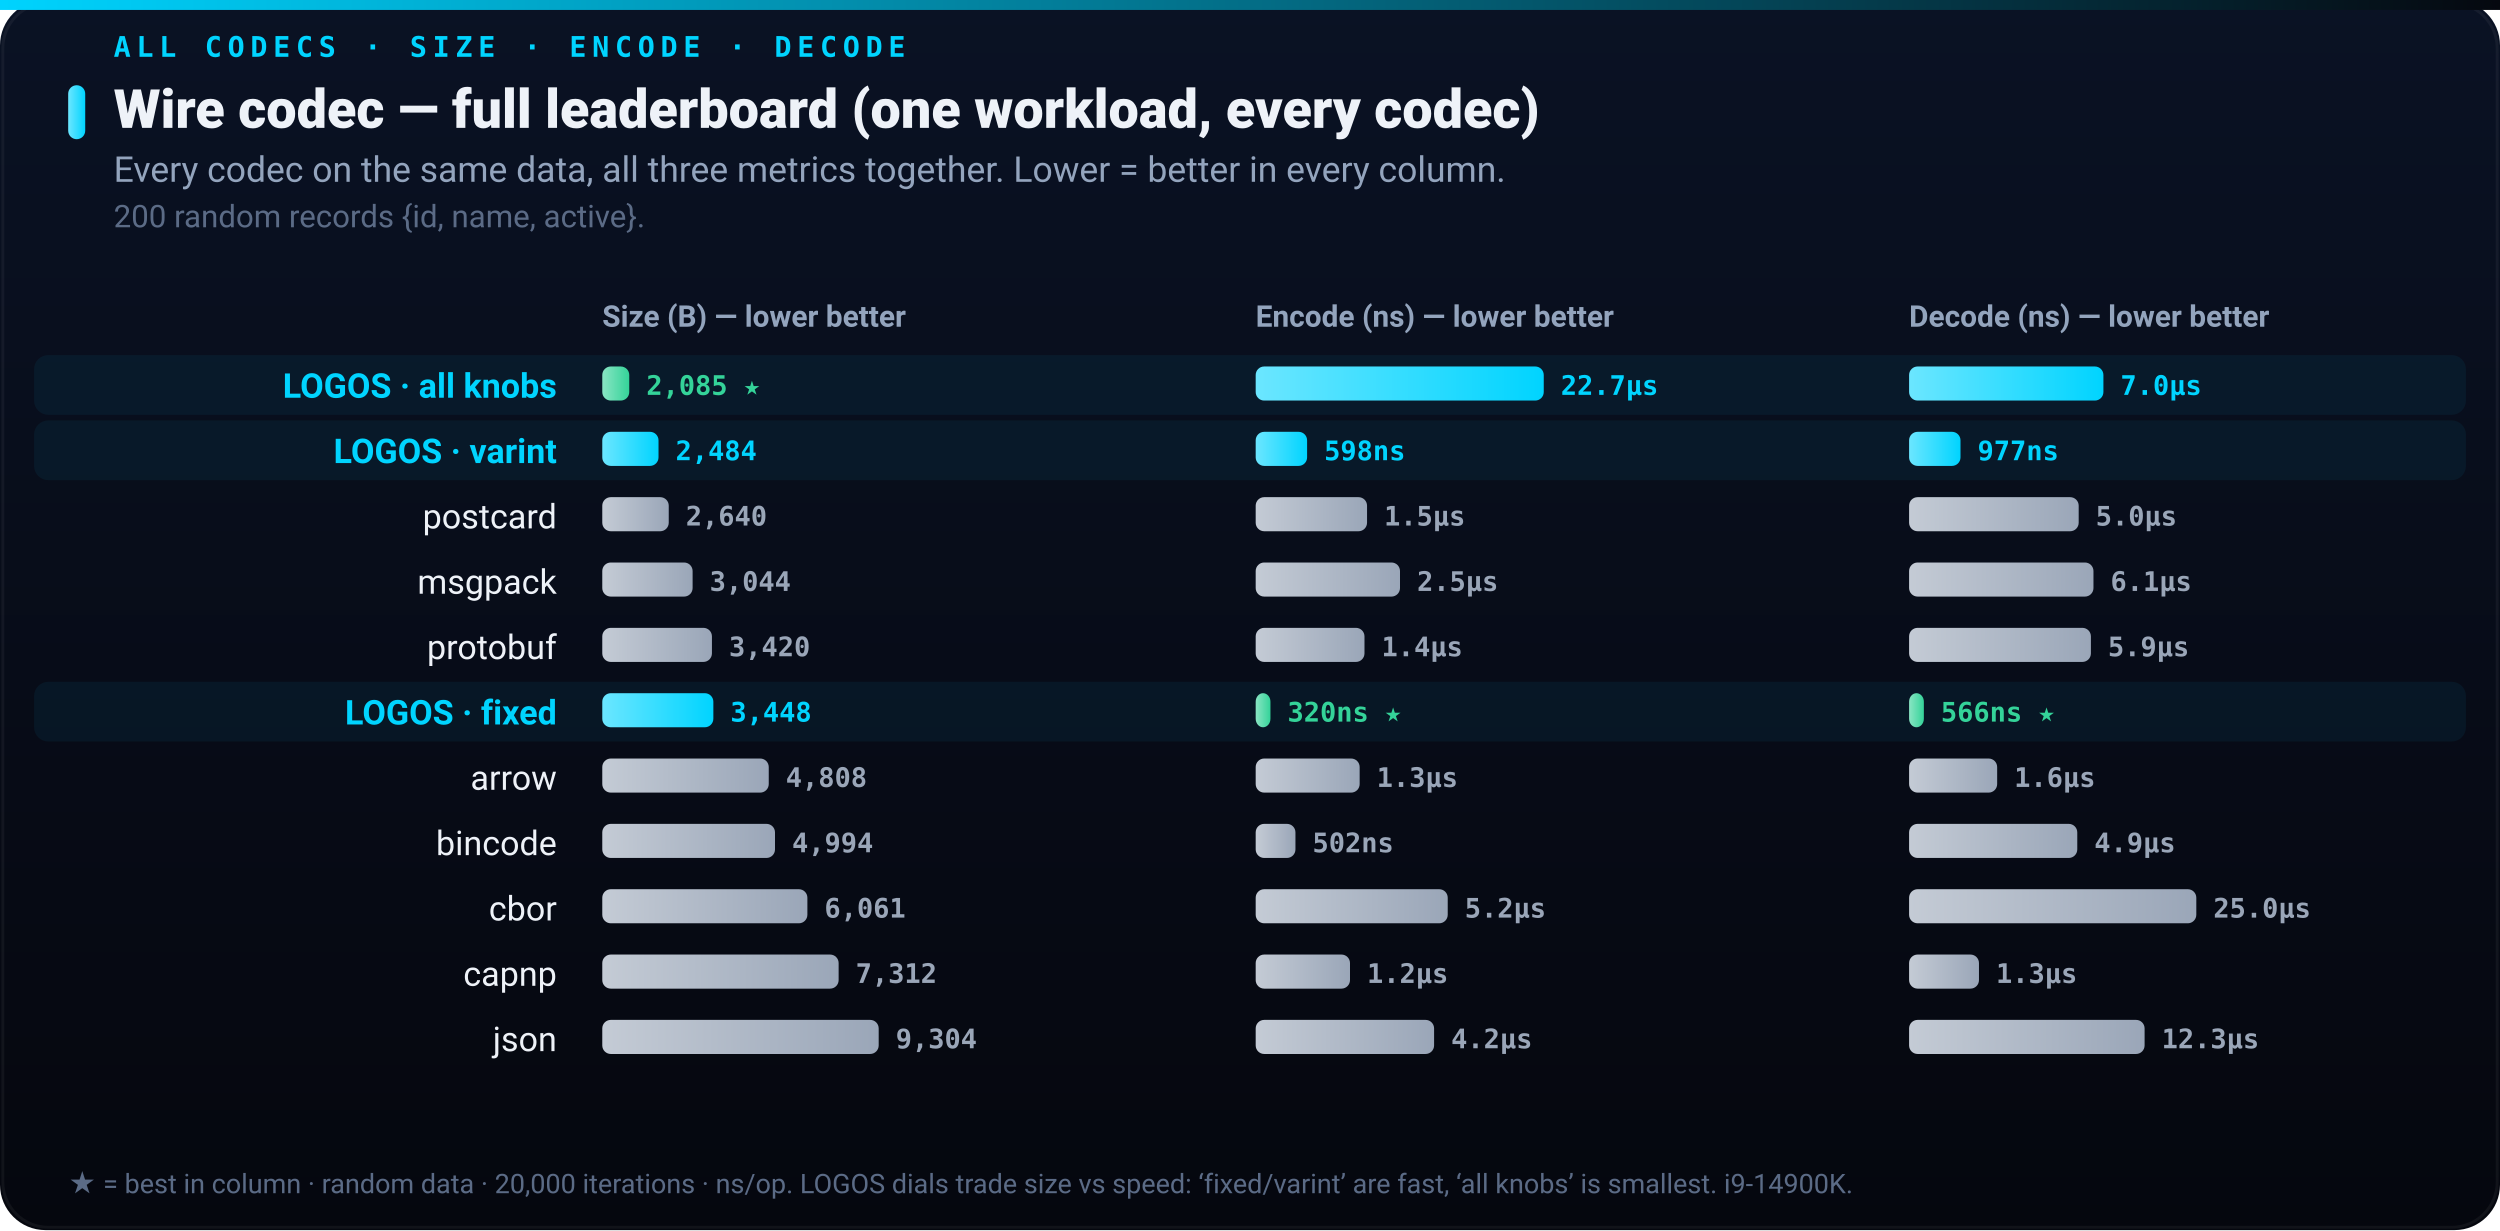
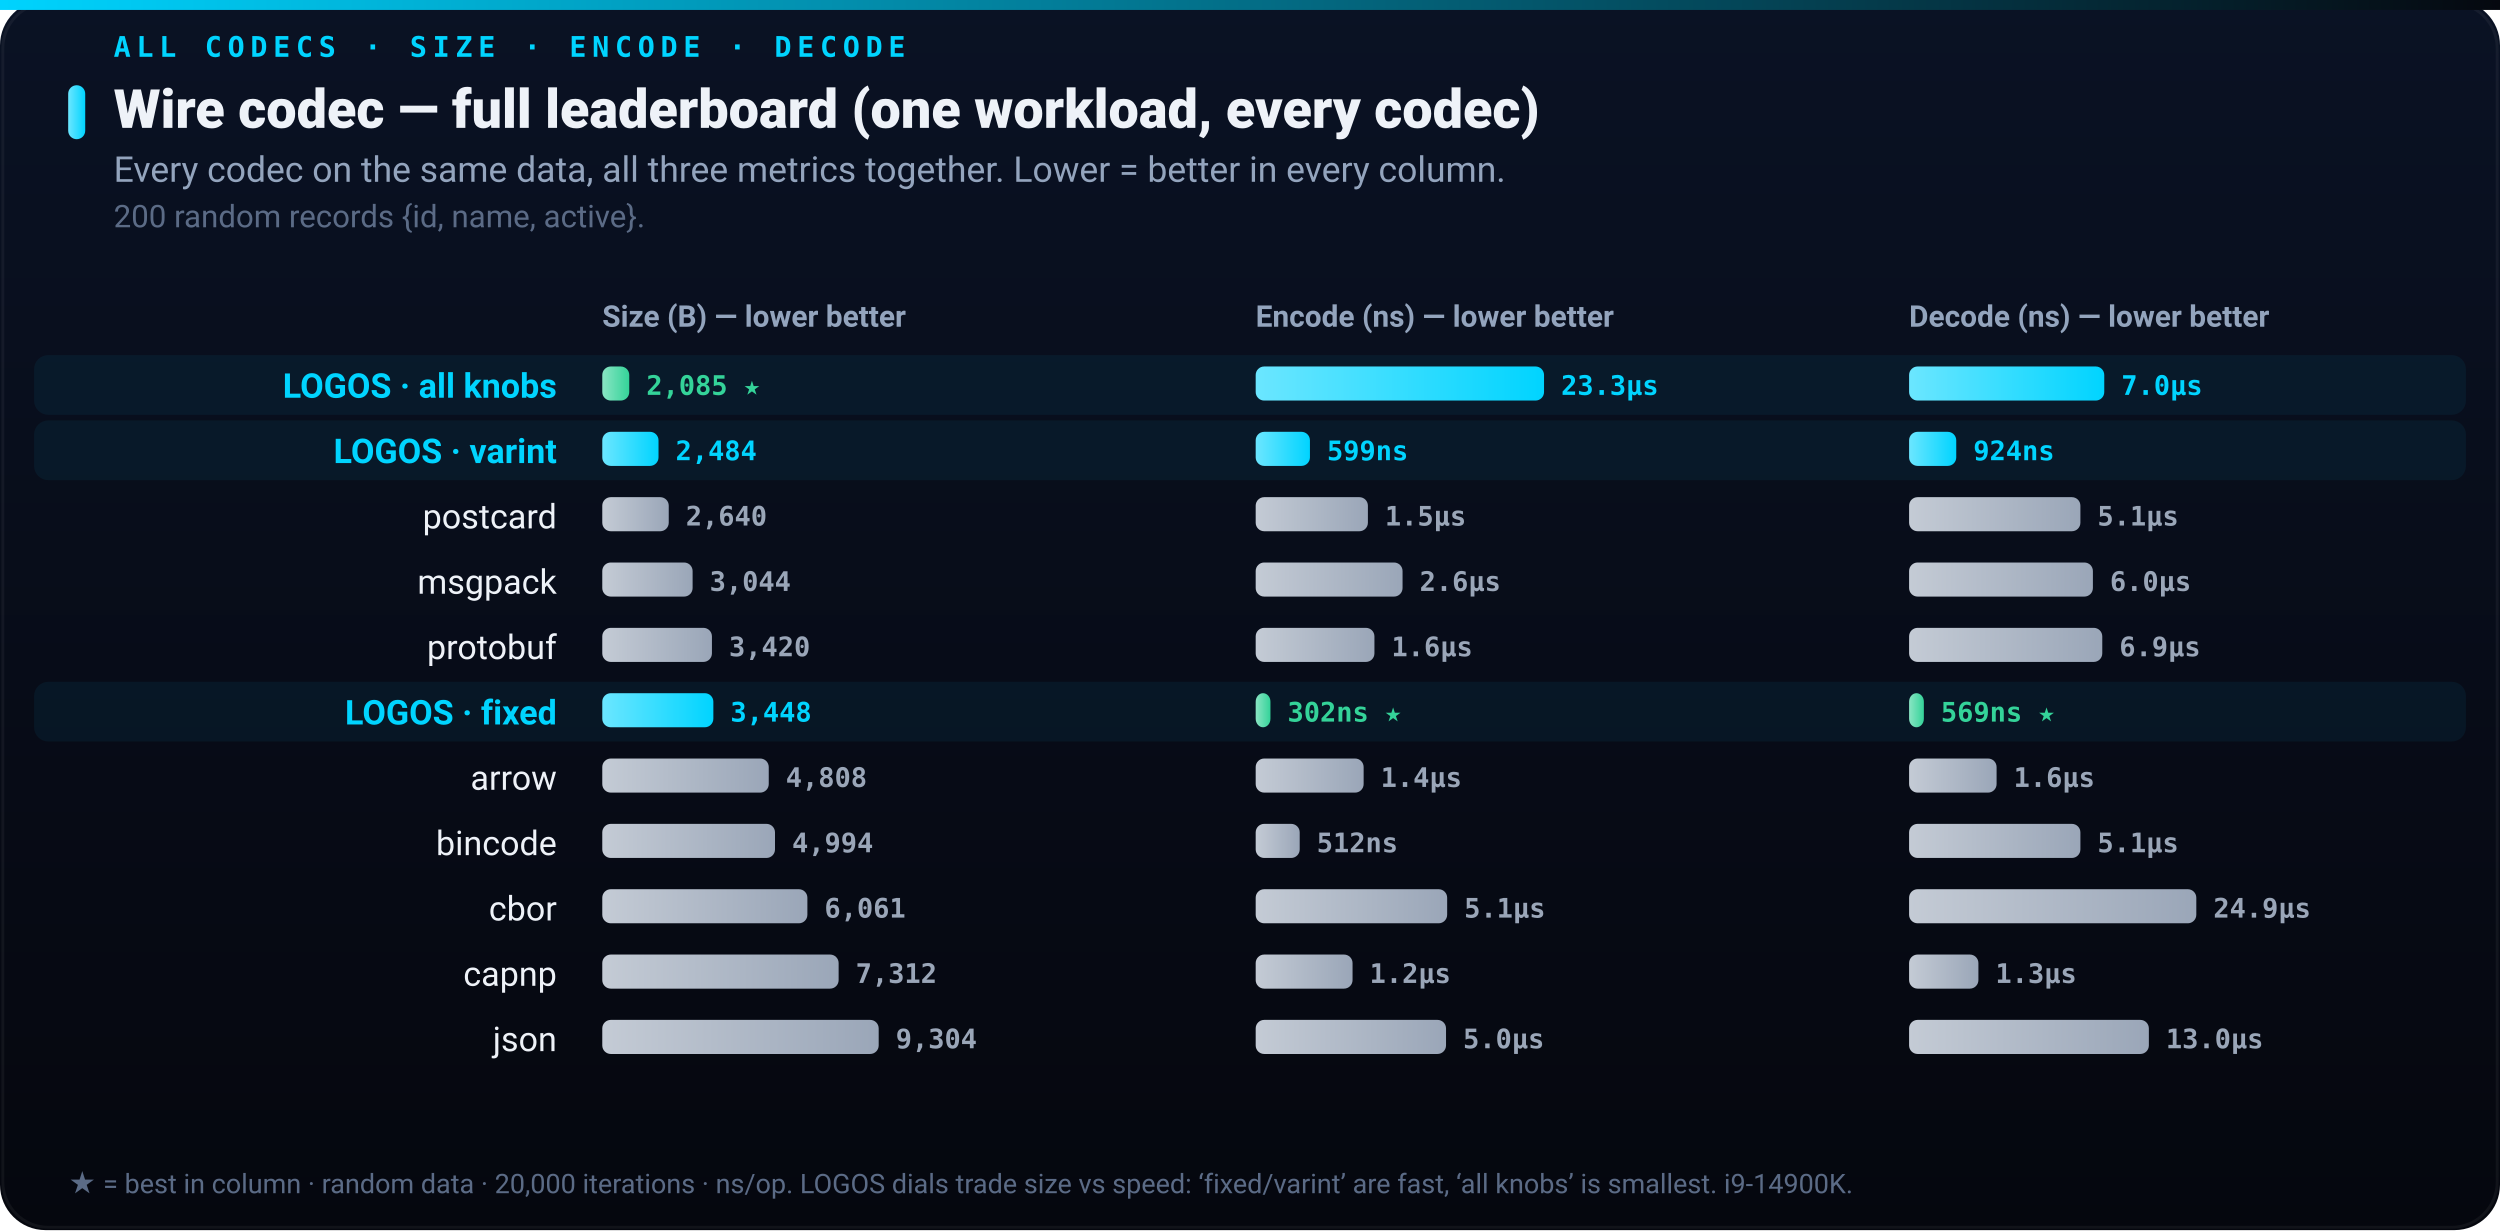
<svg xmlns="http://www.w3.org/2000/svg" width="880" height="433" viewBox="0 0 880 433" role="img" aria-label="Wire codec full leaderboard">
  <defs>
    <linearGradient id="g0" x1="0" y1="0" x2="0" y2="1">
      <stop offset="0" stop-color="#0a1224" />
      <stop offset="1" stop-color="#05070e" />
    </linearGradient>
    <linearGradient id="g1" x1="0" y1="0" x2="1" y2="0">
      <stop offset="0" stop-color="#00d4ff" />
      <stop offset="1" stop-color="#05070e" />
    </linearGradient>
    <linearGradient id="g2" x1="0" y1="0" x2="1" y2="0">
      <stop offset="0" stop-color="#6be6ff" />
      <stop offset="1" stop-color="#00d4ff" />
    </linearGradient>
    <linearGradient id="g3" x1="0" y1="0" x2="1" y2="0">
      <stop offset="0" stop-color="#89e5c3" />
      <stop offset="1" stop-color="#34d399" />
    </linearGradient>
    <linearGradient id="g4" x1="0" y1="0" x2="1" y2="0">
      <stop offset="0" stop-color="#c4cbd5" />
      <stop offset="1" stop-color="#9aa6b8" />
    </linearGradient>
  </defs>
  <rect x="0" y="0" width="880" height="433" rx="16" fill="url(#g0)" />
  <rect x="1" y="1" width="878" height="431" rx="16" fill="none" stroke="rgba(255,255,255,0.05)" />
  <rect x="0" y="0" width="880" height="3.5" fill="url(#g1)" />
  <text x="40.0" y="20.0" font-family="ui-monospace, SFMono-Regular, Menlo, Consolas, monospace" font-size="10" fill="#00d4ff" text-anchor="start" font-weight="700" letter-spacing="2">ALL CODECS · SIZE · ENCODE · DECODE</text>
  <rect x="24.0" y="30.0" width="6.0" height="19.0" rx="3.0" fill="url(#g2)" />
  <text x="40.0" y="45.0" font-family="ui-sans-serif, system-ui, -apple-system, Segoe UI, Roboto, sans-serif" font-size="19" fill="#eef2f8" text-anchor="start" font-weight="800">Wire codec — full leaderboard (one workload, every codec)</text>
  <text x="40.0" y="64.0" font-family="ui-sans-serif, system-ui, -apple-system, Segoe UI, Roboto, sans-serif" font-size="12.5" fill="#93a4bd" text-anchor="start">Every codec on the same data, all three metrics together. Lower = better in every column.</text>
  <text x="40.0" y="80.0" font-family="ui-sans-serif, system-ui, -apple-system, Segoe UI, Roboto, sans-serif" font-size="11" fill="#5b6b86" text-anchor="start">200 random records {id, name, active}.</text>
  <text x="212.0" y="115.0" font-family="ui-sans-serif, system-ui, -apple-system, Segoe UI, Roboto, sans-serif" font-size="10.5" fill="#93a4bd" text-anchor="start" font-weight="600">Size (B) — lower better</text>
  <text x="442.0" y="115.0" font-family="ui-sans-serif, system-ui, -apple-system, Segoe UI, Roboto, sans-serif" font-size="10.5" fill="#93a4bd" text-anchor="start" font-weight="600">Encode (ns) — lower better</text>
  <text x="672.0" y="115.0" font-family="ui-sans-serif, system-ui, -apple-system, Segoe UI, Roboto, sans-serif" font-size="10.5" fill="#93a4bd" text-anchor="start" font-weight="600">Decode (ns) — lower better</text>
  <rect x="12.0" y="125.0" width="856.0" height="21.0" rx="5.0" fill="#00d4ff" opacity="0.06" />
  <text x="196.0" y="140.0" font-family="ui-sans-serif, system-ui, -apple-system, Segoe UI, Roboto, sans-serif" font-size="12" fill="#00d4ff" text-anchor="end" font-weight="700">LOGOS · all knobs</text>
  <rect x="212.0" y="129.0" width="9.5" height="12.0" rx="3.0" fill="url(#g3)" />
  <text x="227.5" y="139.0" font-family="ui-monospace, SFMono-Regular, Menlo, Consolas, monospace" font-size="9.5" fill="#34d399" text-anchor="start" font-weight="700">2,085 ★</text>
-   <rect x="442.0" y="129.0" width="101.4" height="12.0" rx="3.0" fill="url(#g2)" />
-   <text x="549.4" y="139.0" font-family="ui-monospace, SFMono-Regular, Menlo, Consolas, monospace" font-size="9.5" fill="#00d4ff" text-anchor="start" font-weight="600">22.7µs</text>
-   <rect x="672.0" y="129.0" width="68.4" height="12.0" rx="3.0" fill="url(#g2)" />
-   <text x="746.4" y="139.0" font-family="ui-monospace, SFMono-Regular, Menlo, Consolas, monospace" font-size="9.5" fill="#00d4ff" text-anchor="start" font-weight="600">7.0µs</text>
+   <rect x="442.0" y="129.0" width="101.5" height="12.0" rx="3.0" fill="url(#g2)" />
+   <text x="549.5" y="139.0" font-family="ui-monospace, SFMono-Regular, Menlo, Consolas, monospace" font-size="9.5" fill="#00d4ff" text-anchor="start" font-weight="600">23.3µs</text>
+   <rect x="672.0" y="129.0" width="68.7" height="12.0" rx="3.0" fill="url(#g2)" />
+   <text x="746.7" y="139.0" font-family="ui-monospace, SFMono-Regular, Menlo, Consolas, monospace" font-size="9.5" fill="#00d4ff" text-anchor="start" font-weight="600">7.0µs</text>
  <rect x="12.0" y="148.0" width="856.0" height="21.0" rx="5.0" fill="#00d4ff" opacity="0.06" />
  <text x="196.0" y="163.0" font-family="ui-sans-serif, system-ui, -apple-system, Segoe UI, Roboto, sans-serif" font-size="12" fill="#00d4ff" text-anchor="end" font-weight="700">LOGOS · varint</text>
  <rect x="212.0" y="152.0" width="19.8" height="12.0" rx="3.0" fill="url(#g2)" />
  <text x="237.8" y="162.0" font-family="ui-monospace, SFMono-Regular, Menlo, Consolas, monospace" font-size="9.5" fill="#00d4ff" text-anchor="start" font-weight="600">2,484</text>
-   <rect x="442.0" y="152.0" width="18.1" height="12.0" rx="3.0" fill="url(#g2)" />
-   <text x="466.1" y="162.0" font-family="ui-monospace, SFMono-Regular, Menlo, Consolas, monospace" font-size="9.5" fill="#00d4ff" text-anchor="start" font-weight="600">598ns</text>
-   <rect x="672.0" y="152.0" width="18.1" height="12.0" rx="3.0" fill="url(#g2)" />
-   <text x="696.1" y="162.0" font-family="ui-monospace, SFMono-Regular, Menlo, Consolas, monospace" font-size="9.5" fill="#00d4ff" text-anchor="start" font-weight="600">977ns</text>
+   <rect x="442.0" y="152.0" width="19.1" height="12.0" rx="3.0" fill="url(#g2)" />
+   <text x="467.1" y="162.0" font-family="ui-monospace, SFMono-Regular, Menlo, Consolas, monospace" font-size="9.5" fill="#00d4ff" text-anchor="start" font-weight="600">599ns</text>
+   <rect x="672.0" y="152.0" width="16.6" height="12.0" rx="3.0" fill="url(#g2)" />
+   <text x="694.6" y="162.0" font-family="ui-monospace, SFMono-Regular, Menlo, Consolas, monospace" font-size="9.5" fill="#00d4ff" text-anchor="start" font-weight="600">924ns</text>
  <text x="196.0" y="186.0" font-family="ui-sans-serif, system-ui, -apple-system, Segoe UI, Roboto, sans-serif" font-size="12" fill="#eef2f8" text-anchor="end">postcard</text>
  <rect x="212.0" y="175.0" width="23.4" height="12.0" rx="3.0" fill="url(#g4)" />
  <text x="241.4" y="185.0" font-family="ui-monospace, SFMono-Regular, Menlo, Consolas, monospace" font-size="9.5" fill="#9aa6b8" text-anchor="start" font-weight="600">2,640</text>
-   <rect x="442.0" y="175.0" width="39.2" height="12.0" rx="3.0" fill="url(#g4)" />
-   <text x="487.2" y="185.0" font-family="ui-monospace, SFMono-Regular, Menlo, Consolas, monospace" font-size="9.5" fill="#9aa6b8" text-anchor="start" font-weight="600">1.5µs</text>
-   <rect x="672.0" y="175.0" width="59.7" height="12.0" rx="3.0" fill="url(#g4)" />
-   <text x="737.7" y="185.0" font-family="ui-monospace, SFMono-Regular, Menlo, Consolas, monospace" font-size="9.5" fill="#9aa6b8" text-anchor="start" font-weight="600">5.0µs</text>
+   <rect x="442.0" y="175.0" width="39.5" height="12.0" rx="3.0" fill="url(#g4)" />
+   <text x="487.5" y="185.0" font-family="ui-monospace, SFMono-Regular, Menlo, Consolas, monospace" font-size="9.5" fill="#9aa6b8" text-anchor="start" font-weight="600">1.5µs</text>
+   <rect x="672.0" y="175.0" width="60.3" height="12.0" rx="3.0" fill="url(#g4)" />
+   <text x="738.3" y="185.0" font-family="ui-monospace, SFMono-Regular, Menlo, Consolas, monospace" font-size="9.5" fill="#9aa6b8" text-anchor="start" font-weight="600">5.1µs</text>
  <text x="196.0" y="209.0" font-family="ui-sans-serif, system-ui, -apple-system, Segoe UI, Roboto, sans-serif" font-size="12" fill="#eef2f8" text-anchor="end">msgpack</text>
  <rect x="212.0" y="198.0" width="31.8" height="12.0" rx="3.0" fill="url(#g4)" />
  <text x="249.8" y="208.0" font-family="ui-monospace, SFMono-Regular, Menlo, Consolas, monospace" font-size="9.5" fill="#9aa6b8" text-anchor="start" font-weight="600">3,044</text>
-   <rect x="442.0" y="198.0" width="50.8" height="12.0" rx="3.0" fill="url(#g4)" />
-   <text x="498.8" y="208.0" font-family="ui-monospace, SFMono-Regular, Menlo, Consolas, monospace" font-size="9.5" fill="#9aa6b8" text-anchor="start" font-weight="600">2.5µs</text>
-   <rect x="672.0" y="198.0" width="64.9" height="12.0" rx="3.0" fill="url(#g4)" />
-   <text x="742.9" y="208.0" font-family="ui-monospace, SFMono-Regular, Menlo, Consolas, monospace" font-size="9.5" fill="#9aa6b8" text-anchor="start" font-weight="600">6.1µs</text>
+   <rect x="442.0" y="198.0" width="51.7" height="12.0" rx="3.0" fill="url(#g4)" />
+   <text x="499.7" y="208.0" font-family="ui-monospace, SFMono-Regular, Menlo, Consolas, monospace" font-size="9.5" fill="#9aa6b8" text-anchor="start" font-weight="600">2.6µs</text>
+   <rect x="672.0" y="198.0" width="64.7" height="12.0" rx="3.0" fill="url(#g4)" />
+   <text x="742.7" y="208.0" font-family="ui-monospace, SFMono-Regular, Menlo, Consolas, monospace" font-size="9.5" fill="#9aa6b8" text-anchor="start" font-weight="600">6.0µs</text>
  <text x="196.0" y="232.0" font-family="ui-sans-serif, system-ui, -apple-system, Segoe UI, Roboto, sans-serif" font-size="12" fill="#eef2f8" text-anchor="end">protobuf</text>
  <rect x="212.0" y="221.0" width="38.6" height="12.0" rx="3.0" fill="url(#g4)" />
  <text x="256.6" y="231.0" font-family="ui-monospace, SFMono-Regular, Menlo, Consolas, monospace" font-size="9.5" fill="#9aa6b8" text-anchor="start" font-weight="600">3,420</text>
-   <rect x="442.0" y="221.0" width="38.3" height="12.0" rx="3.0" fill="url(#g4)" />
-   <text x="486.3" y="231.0" font-family="ui-monospace, SFMono-Regular, Menlo, Consolas, monospace" font-size="9.5" fill="#9aa6b8" text-anchor="start" font-weight="600">1.4µs</text>
-   <rect x="672.0" y="221.0" width="64.0" height="12.0" rx="3.0" fill="url(#g4)" />
-   <text x="742.0" y="231.0" font-family="ui-monospace, SFMono-Regular, Menlo, Consolas, monospace" font-size="9.5" fill="#9aa6b8" text-anchor="start" font-weight="600">5.9µs</text>
+   <rect x="442.0" y="221.0" width="41.8" height="12.0" rx="3.0" fill="url(#g4)" />
+   <text x="489.8" y="231.0" font-family="ui-monospace, SFMono-Regular, Menlo, Consolas, monospace" font-size="9.5" fill="#9aa6b8" text-anchor="start" font-weight="600">1.6µs</text>
+   <rect x="672.0" y="221.0" width="68.0" height="12.0" rx="3.0" fill="url(#g4)" />
+   <text x="746.0" y="231.0" font-family="ui-monospace, SFMono-Regular, Menlo, Consolas, monospace" font-size="9.5" fill="#9aa6b8" text-anchor="start" font-weight="600">6.9µs</text>
  <rect x="12.0" y="240.0" width="856.0" height="21.0" rx="5.0" fill="#00d4ff" opacity="0.06" />
  <text x="196.0" y="255.0" font-family="ui-sans-serif, system-ui, -apple-system, Segoe UI, Roboto, sans-serif" font-size="12" fill="#00d4ff" text-anchor="end" font-weight="700">LOGOS · fixed</text>
  <rect x="212.0" y="244.0" width="39.1" height="12.0" rx="3.0" fill="url(#g2)" />
  <text x="257.1" y="254.0" font-family="ui-monospace, SFMono-Regular, Menlo, Consolas, monospace" font-size="9.5" fill="#00d4ff" text-anchor="start" font-weight="600">3,448</text>
  <rect x="442.0" y="244.0" width="5.2" height="12.0" rx="3.0" fill="url(#g3)" />
-   <text x="453.2" y="254.0" font-family="ui-monospace, SFMono-Regular, Menlo, Consolas, monospace" font-size="9.5" fill="#34d399" text-anchor="start" font-weight="700">320ns ★</text>
+   <text x="453.2" y="254.0" font-family="ui-monospace, SFMono-Regular, Menlo, Consolas, monospace" font-size="9.5" fill="#34d399" text-anchor="start" font-weight="700">302ns ★</text>
  <rect x="672.0" y="244.0" width="5.2" height="12.0" rx="3.0" fill="url(#g3)" />
-   <text x="683.2" y="254.0" font-family="ui-monospace, SFMono-Regular, Menlo, Consolas, monospace" font-size="9.5" fill="#34d399" text-anchor="start" font-weight="700">566ns ★</text>
+   <text x="683.2" y="254.0" font-family="ui-monospace, SFMono-Regular, Menlo, Consolas, monospace" font-size="9.5" fill="#34d399" text-anchor="start" font-weight="700">569ns ★</text>
  <text x="196.0" y="278.0" font-family="ui-sans-serif, system-ui, -apple-system, Segoe UI, Roboto, sans-serif" font-size="12" fill="#eef2f8" text-anchor="end">arrow</text>
  <rect x="212.0" y="267.0" width="58.6" height="12.0" rx="3.0" fill="url(#g4)" />
  <text x="276.6" y="277.0" font-family="ui-monospace, SFMono-Regular, Menlo, Consolas, monospace" font-size="9.5" fill="#9aa6b8" text-anchor="start" font-weight="600">4,808</text>
-   <rect x="442.0" y="267.0" width="36.6" height="12.0" rx="3.0" fill="url(#g4)" />
-   <text x="484.6" y="277.0" font-family="ui-monospace, SFMono-Regular, Menlo, Consolas, monospace" font-size="9.5" fill="#9aa6b8" text-anchor="start" font-weight="600">1.3µs</text>
-   <rect x="672.0" y="267.0" width="31.0" height="12.0" rx="3.0" fill="url(#g4)" />
-   <text x="709.0" y="277.0" font-family="ui-monospace, SFMono-Regular, Menlo, Consolas, monospace" font-size="9.5" fill="#9aa6b8" text-anchor="start" font-weight="600">1.6µs</text>
+   <rect x="442.0" y="267.0" width="38.0" height="12.0" rx="3.0" fill="url(#g4)" />
+   <text x="486.0" y="277.0" font-family="ui-monospace, SFMono-Regular, Menlo, Consolas, monospace" font-size="9.5" fill="#9aa6b8" text-anchor="start" font-weight="600">1.4µs</text>
+   <rect x="672.0" y="267.0" width="30.8" height="12.0" rx="3.0" fill="url(#g4)" />
+   <text x="708.8" y="277.0" font-family="ui-monospace, SFMono-Regular, Menlo, Consolas, monospace" font-size="9.5" fill="#9aa6b8" text-anchor="start" font-weight="600">1.6µs</text>
  <text x="196.0" y="301.0" font-family="ui-sans-serif, system-ui, -apple-system, Segoe UI, Roboto, sans-serif" font-size="12" fill="#eef2f8" text-anchor="end">bincode</text>
  <rect x="212.0" y="290.0" width="60.8" height="12.0" rx="3.0" fill="url(#g4)" />
  <text x="278.8" y="300.0" font-family="ui-monospace, SFMono-Regular, Menlo, Consolas, monospace" font-size="9.5" fill="#9aa6b8" text-anchor="start" font-weight="600">4,994</text>
-   <rect x="442.0" y="290.0" width="14.0" height="12.0" rx="3.0" fill="url(#g4)" />
-   <text x="462.0" y="300.0" font-family="ui-monospace, SFMono-Regular, Menlo, Consolas, monospace" font-size="9.5" fill="#9aa6b8" text-anchor="start" font-weight="600">502ns</text>
-   <rect x="672.0" y="290.0" width="59.2" height="12.0" rx="3.0" fill="url(#g4)" />
-   <text x="737.2" y="300.0" font-family="ui-monospace, SFMono-Regular, Menlo, Consolas, monospace" font-size="9.5" fill="#9aa6b8" text-anchor="start" font-weight="600">4.9µs</text>
+   <rect x="442.0" y="290.0" width="15.5" height="12.0" rx="3.0" fill="url(#g4)" />
+   <text x="463.5" y="300.0" font-family="ui-monospace, SFMono-Regular, Menlo, Consolas, monospace" font-size="9.5" fill="#9aa6b8" text-anchor="start" font-weight="600">512ns</text>
+   <rect x="672.0" y="290.0" width="60.3" height="12.0" rx="3.0" fill="url(#g4)" />
+   <text x="738.3" y="300.0" font-family="ui-monospace, SFMono-Regular, Menlo, Consolas, monospace" font-size="9.5" fill="#9aa6b8" text-anchor="start" font-weight="600">5.1µs</text>
  <text x="196.0" y="324.0" font-family="ui-sans-serif, system-ui, -apple-system, Segoe UI, Roboto, sans-serif" font-size="12" fill="#eef2f8" text-anchor="end">cbor</text>
  <rect x="212.0" y="313.0" width="72.2" height="12.0" rx="3.0" fill="url(#g4)" />
  <text x="290.2" y="323.0" font-family="ui-monospace, SFMono-Regular, Menlo, Consolas, monospace" font-size="9.5" fill="#9aa6b8" text-anchor="start" font-weight="600">6,061</text>
-   <rect x="442.0" y="313.0" width="67.6" height="12.0" rx="3.0" fill="url(#g4)" />
-   <text x="515.6" y="323.0" font-family="ui-monospace, SFMono-Regular, Menlo, Consolas, monospace" font-size="9.5" fill="#9aa6b8" text-anchor="start" font-weight="600">5.2µs</text>
+   <rect x="442.0" y="313.0" width="67.4" height="12.0" rx="3.0" fill="url(#g4)" />
+   <text x="515.4" y="323.0" font-family="ui-monospace, SFMono-Regular, Menlo, Consolas, monospace" font-size="9.5" fill="#9aa6b8" text-anchor="start" font-weight="600">5.1µs</text>
  <rect x="672.0" y="313.0" width="101.1" height="12.0" rx="3.0" fill="url(#g4)" />
-   <text x="779.1" y="323.0" font-family="ui-monospace, SFMono-Regular, Menlo, Consolas, monospace" font-size="9.5" fill="#9aa6b8" text-anchor="start" font-weight="600">25.0µs</text>
+   <text x="779.1" y="323.0" font-family="ui-monospace, SFMono-Regular, Menlo, Consolas, monospace" font-size="9.5" fill="#9aa6b8" text-anchor="start" font-weight="600">24.9µs</text>
  <text x="196.0" y="347.0" font-family="ui-sans-serif, system-ui, -apple-system, Segoe UI, Roboto, sans-serif" font-size="12" fill="#eef2f8" text-anchor="end">capnp</text>
  <rect x="212.0" y="336.0" width="83.2" height="12.0" rx="3.0" fill="url(#g4)" />
  <text x="301.2" y="346.0" font-family="ui-monospace, SFMono-Regular, Menlo, Consolas, monospace" font-size="9.5" fill="#9aa6b8" text-anchor="start" font-weight="600">7,312</text>
-   <rect x="442.0" y="336.0" width="33.2" height="12.0" rx="3.0" fill="url(#g4)" />
-   <text x="481.2" y="346.0" font-family="ui-monospace, SFMono-Regular, Menlo, Consolas, monospace" font-size="9.5" fill="#9aa6b8" text-anchor="start" font-weight="600">1.2µs</text>
-   <rect x="672.0" y="336.0" width="24.6" height="12.0" rx="3.0" fill="url(#g4)" />
-   <text x="702.6" y="346.0" font-family="ui-monospace, SFMono-Regular, Menlo, Consolas, monospace" font-size="9.5" fill="#9aa6b8" text-anchor="start" font-weight="600">1.3µs</text>
+   <rect x="442.0" y="336.0" width="34.1" height="12.0" rx="3.0" fill="url(#g4)" />
+   <text x="482.1" y="346.0" font-family="ui-monospace, SFMono-Regular, Menlo, Consolas, monospace" font-size="9.5" fill="#9aa6b8" text-anchor="start" font-weight="600">1.2µs</text>
+   <rect x="672.0" y="336.0" width="24.4" height="12.0" rx="3.0" fill="url(#g4)" />
+   <text x="702.4" y="346.0" font-family="ui-monospace, SFMono-Regular, Menlo, Consolas, monospace" font-size="9.5" fill="#9aa6b8" text-anchor="start" font-weight="600">1.3µs</text>
  <text x="196.0" y="370.0" font-family="ui-sans-serif, system-ui, -apple-system, Segoe UI, Roboto, sans-serif" font-size="12" fill="#eef2f8" text-anchor="end">json</text>
  <rect x="212.0" y="359.0" width="97.3" height="12.0" rx="3.0" fill="url(#g4)" />
  <text x="315.3" y="369.0" font-family="ui-monospace, SFMono-Regular, Menlo, Consolas, monospace" font-size="9.5" fill="#9aa6b8" text-anchor="start" font-weight="600">9,304</text>
-   <rect x="442.0" y="359.0" width="62.8" height="12.0" rx="3.0" fill="url(#g4)" />
-   <text x="510.8" y="369.0" font-family="ui-monospace, SFMono-Regular, Menlo, Consolas, monospace" font-size="9.5" fill="#9aa6b8" text-anchor="start" font-weight="600">4.2µs</text>
-   <rect x="672.0" y="359.0" width="82.9" height="12.0" rx="3.0" fill="url(#g4)" />
-   <text x="760.9" y="369.0" font-family="ui-monospace, SFMono-Regular, Menlo, Consolas, monospace" font-size="9.5" fill="#9aa6b8" text-anchor="start" font-weight="600">12.3µs</text>
+   <rect x="442.0" y="359.0" width="67.0" height="12.0" rx="3.0" fill="url(#g4)" />
+   <text x="515.0" y="369.0" font-family="ui-monospace, SFMono-Regular, Menlo, Consolas, monospace" font-size="9.5" fill="#9aa6b8" text-anchor="start" font-weight="600">5.0µs</text>
+   <rect x="672.0" y="359.0" width="84.4" height="12.0" rx="3.0" fill="url(#g4)" />
+   <text x="762.4" y="369.0" font-family="ui-monospace, SFMono-Regular, Menlo, Consolas, monospace" font-size="9.5" fill="#9aa6b8" text-anchor="start" font-weight="600">13.0µs</text>
  <text x="24.0" y="420.0" font-family="ui-sans-serif, system-ui, -apple-system, Segoe UI, Roboto, sans-serif" font-size="9.5" fill="#5b6b86" text-anchor="start">★ = best in column · random data · 20,000 iterations · ns/op. LOGOS dials trade size vs speed: ‘fixed/varint’ are fast, ‘all knobs’ is smallest. i9-14900K.</text>
</svg>
